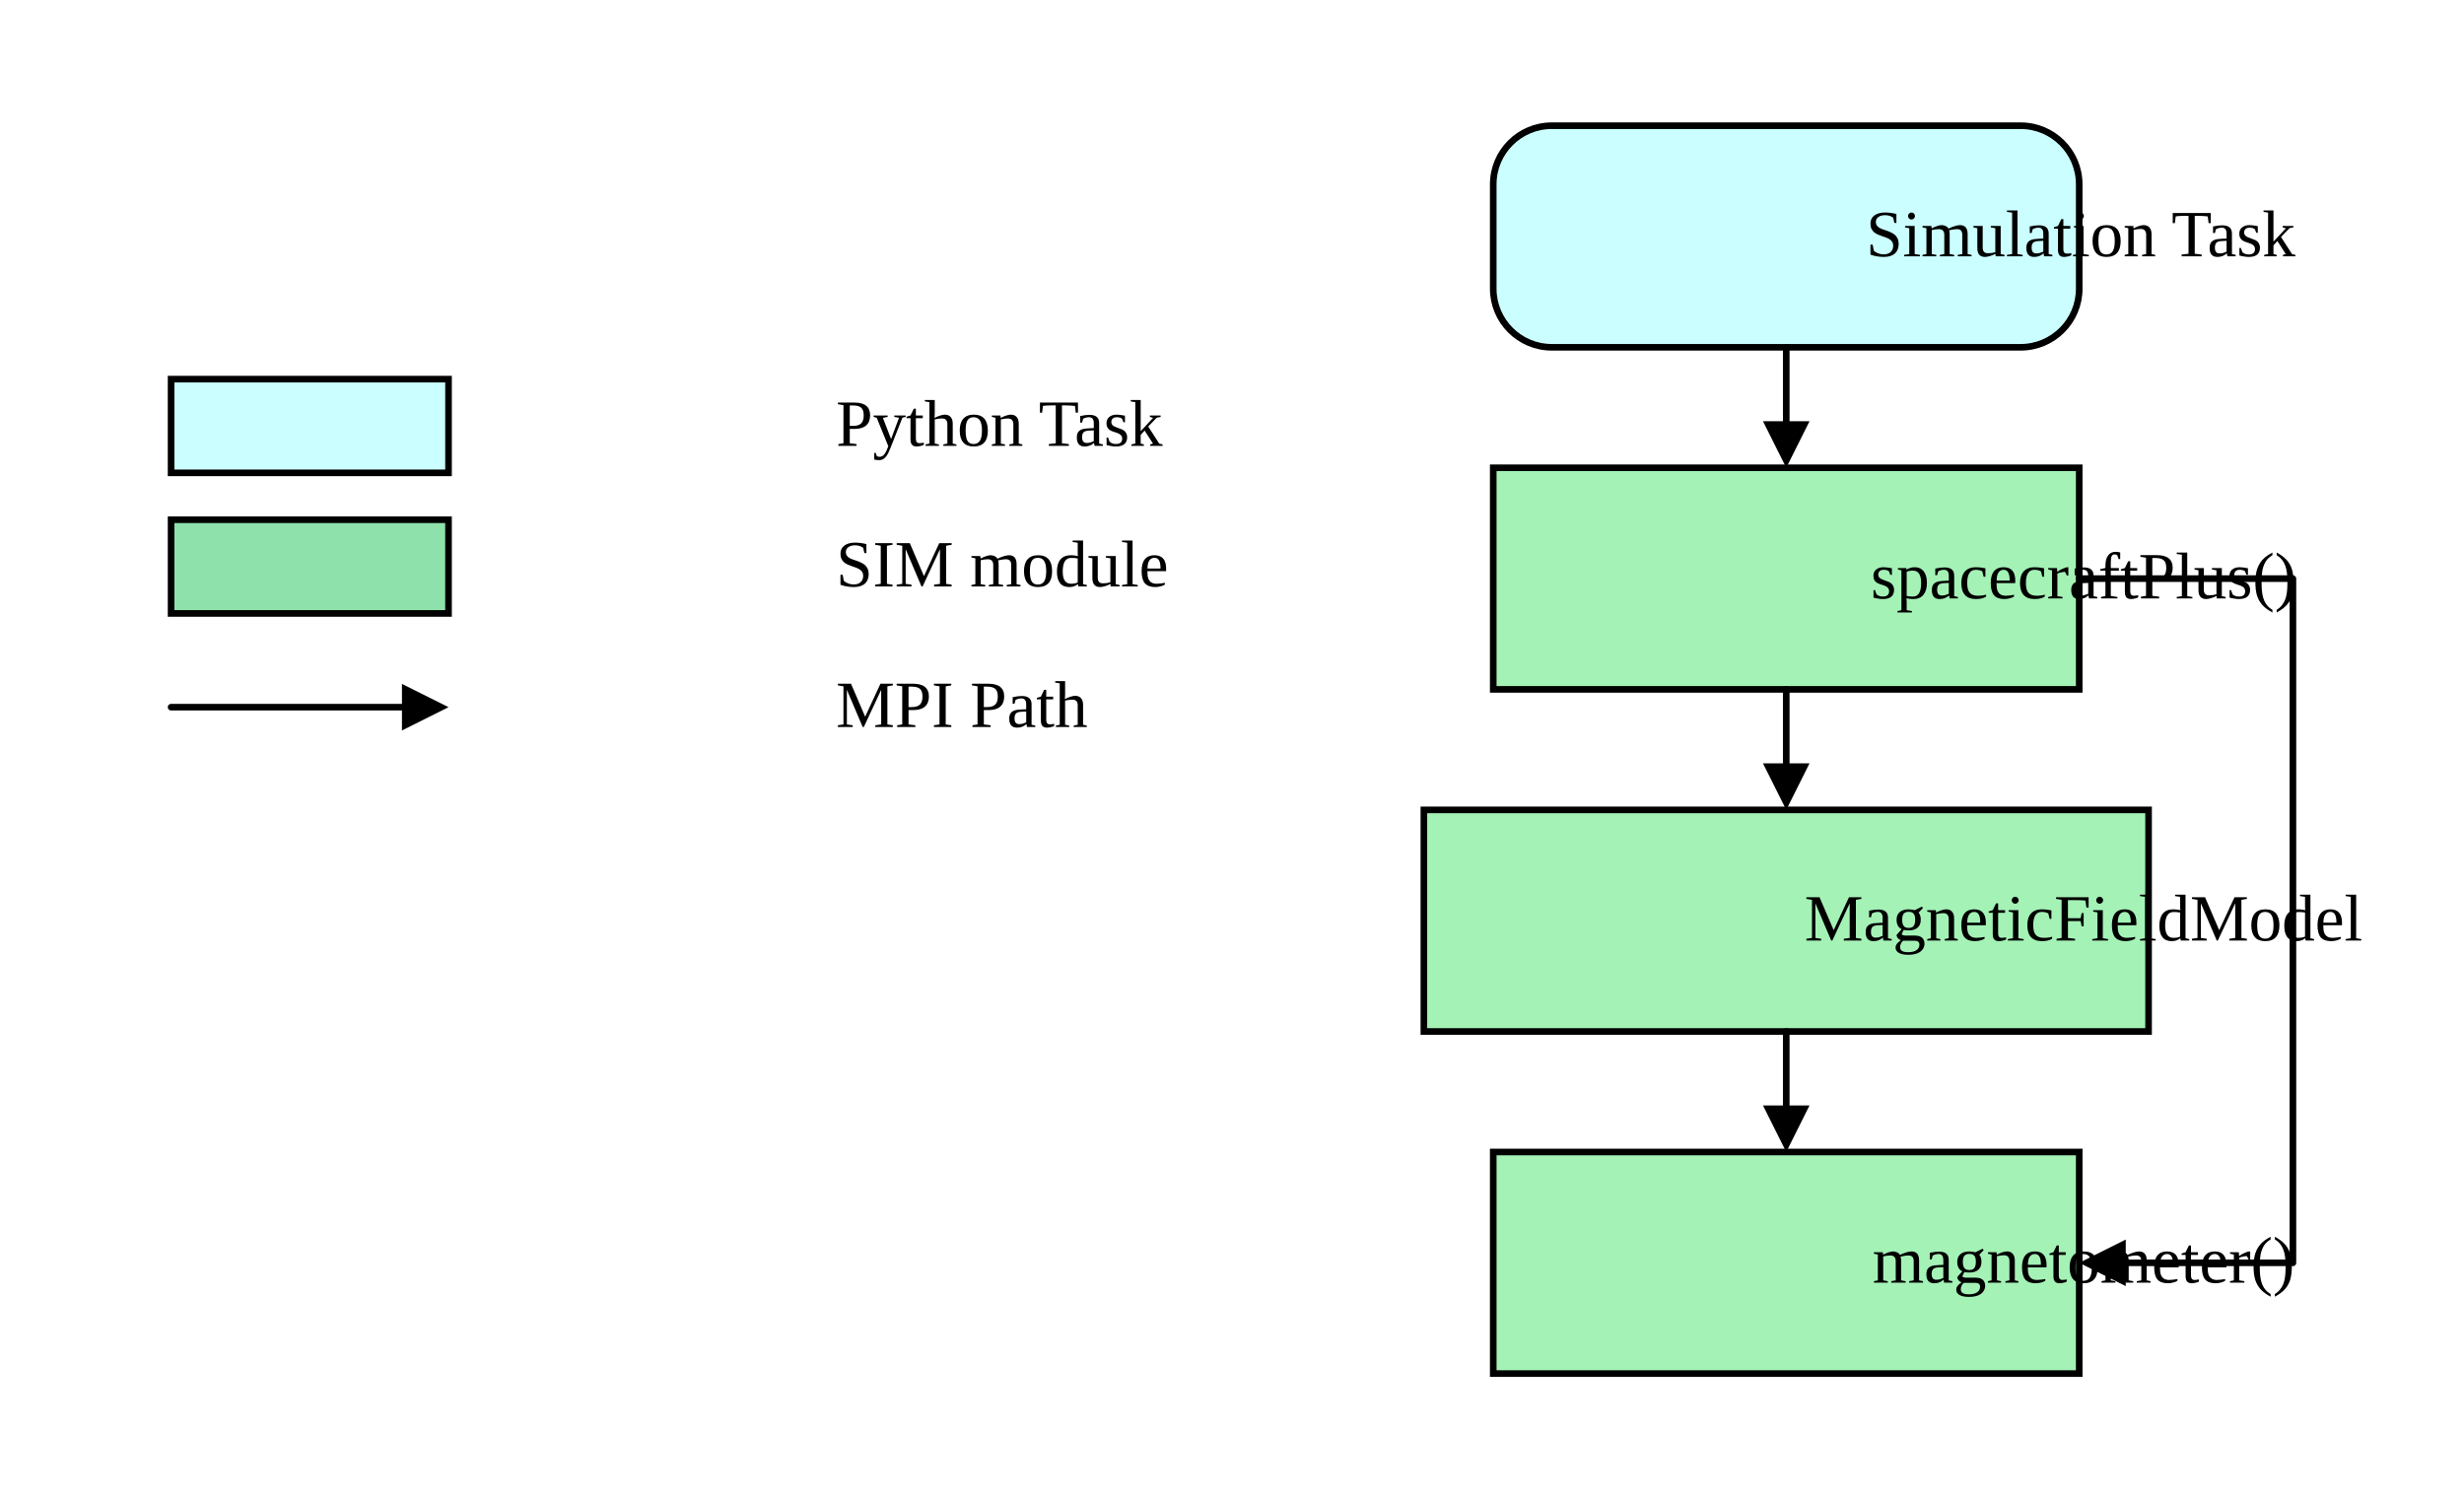
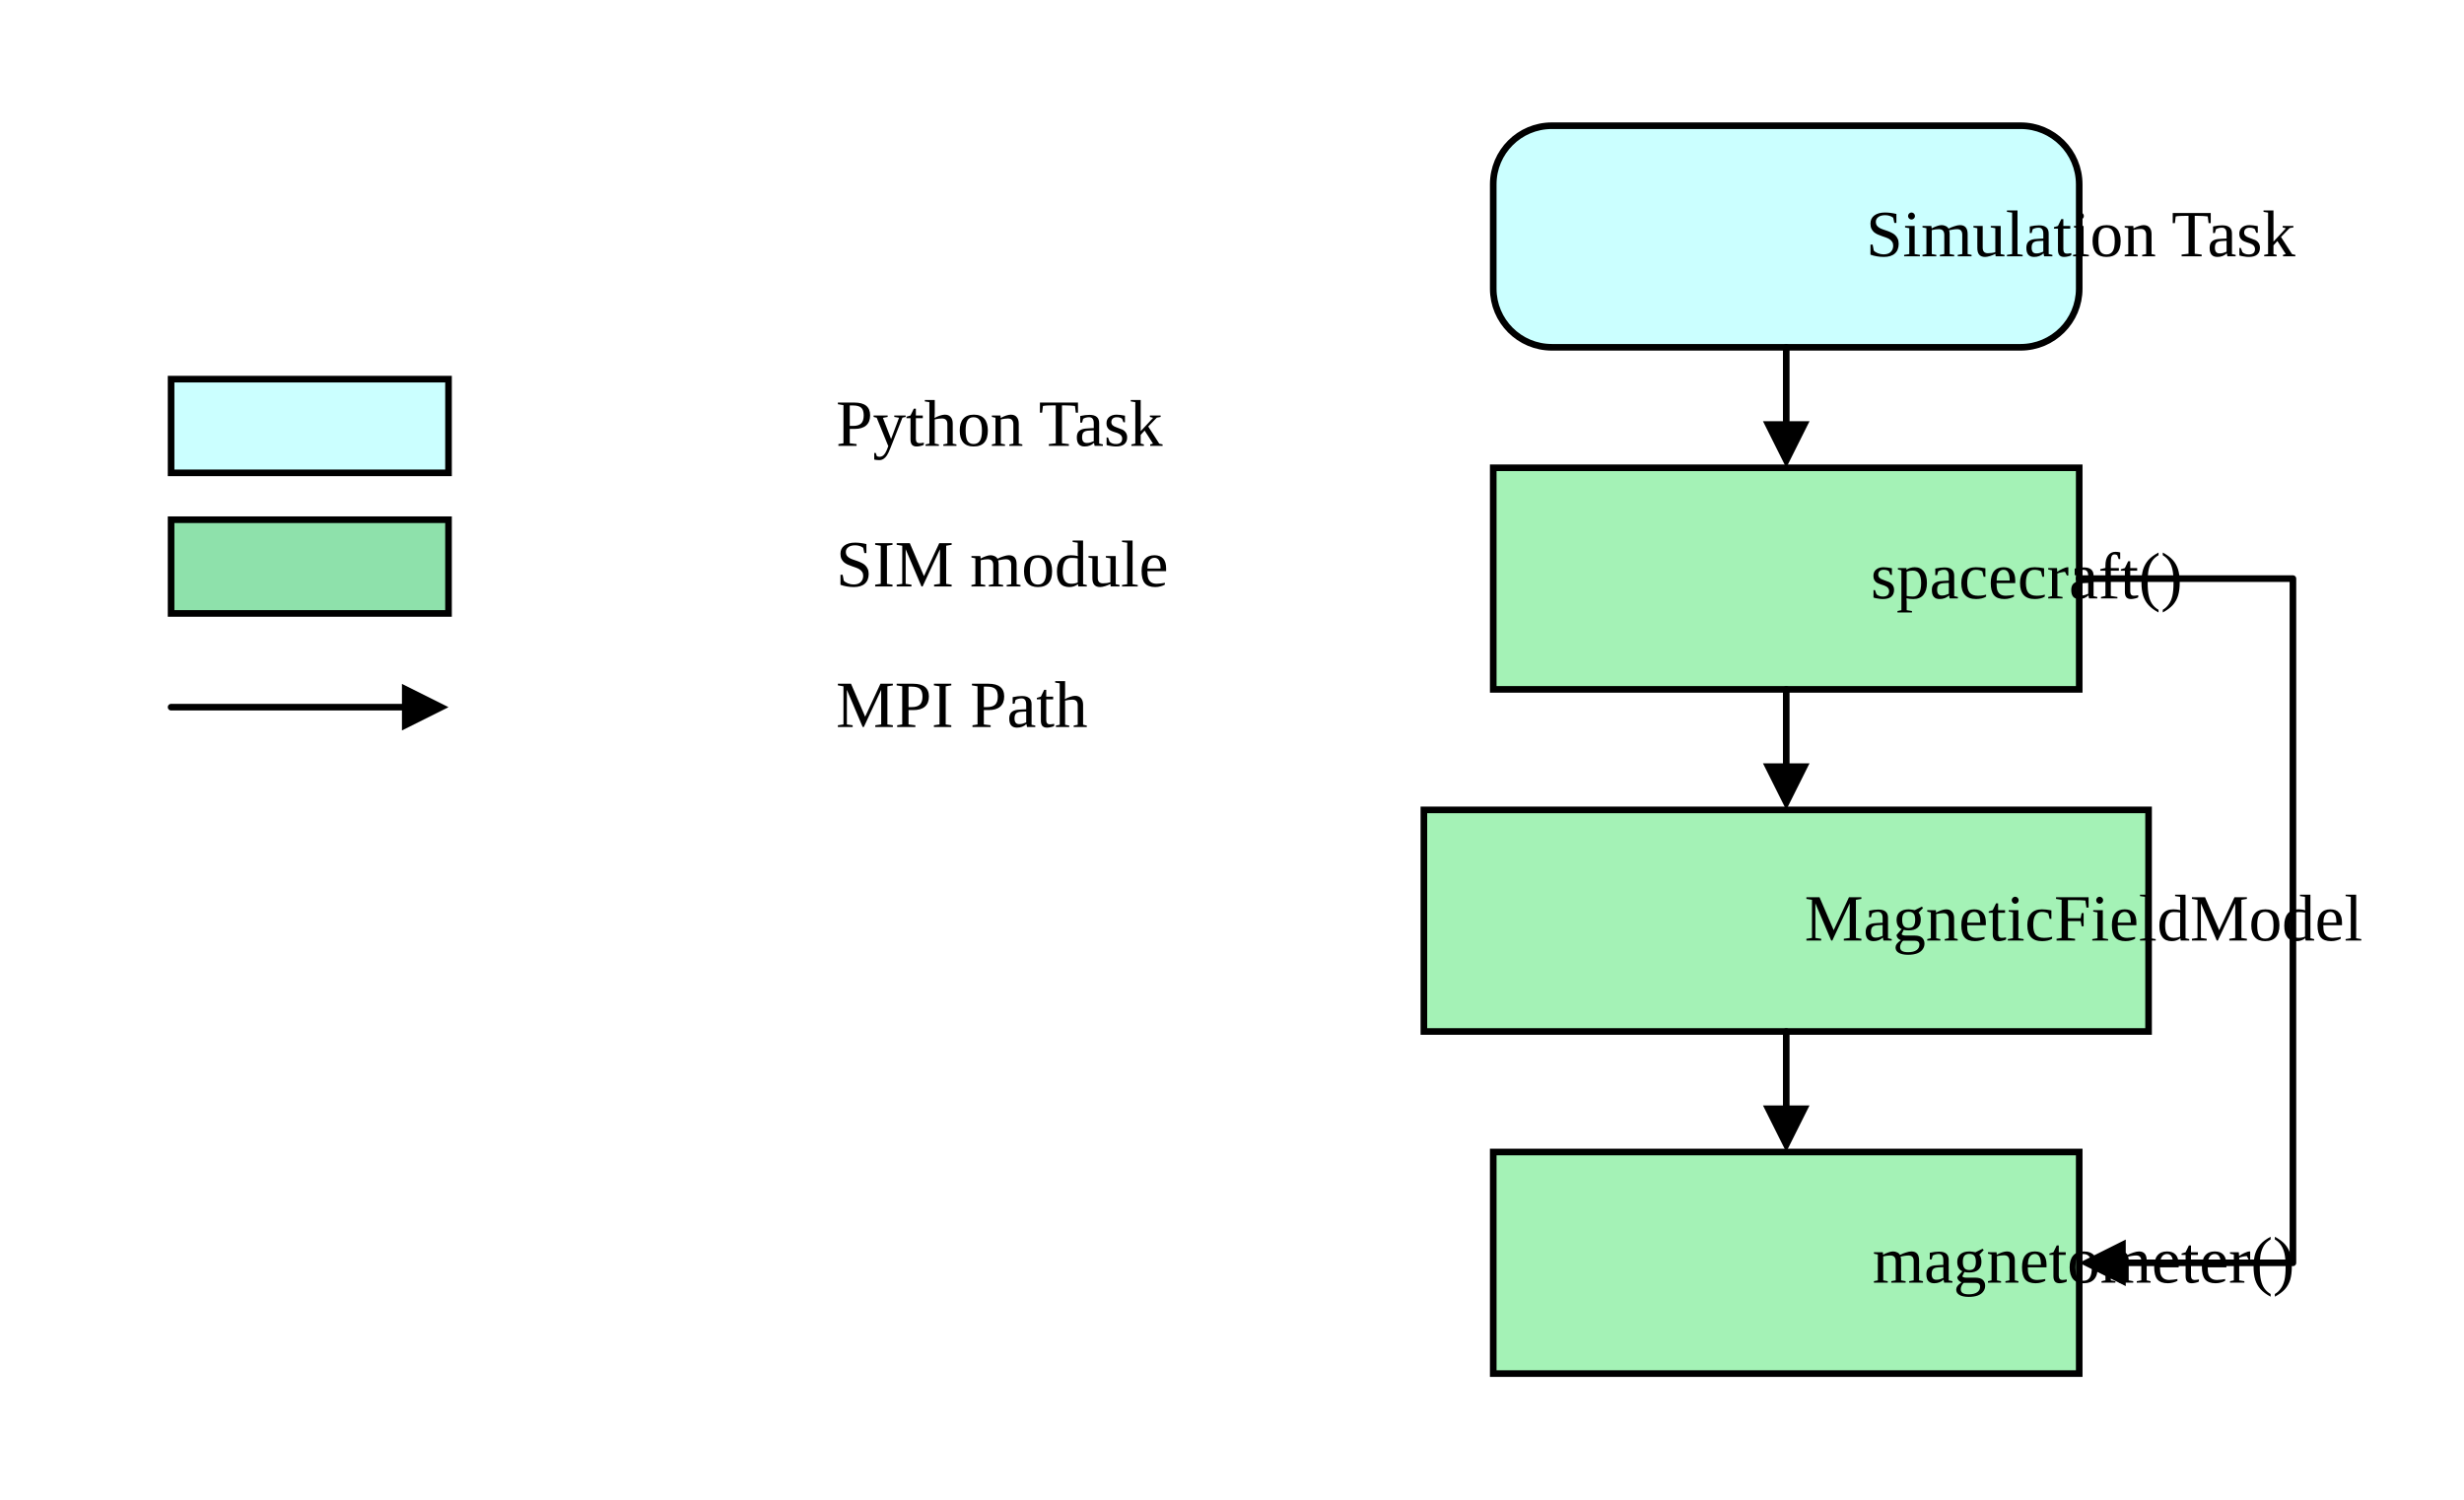
<svg xmlns="http://www.w3.org/2000/svg" xmlns:ns1="http://schemas.microsoft.com/visio/2003/SVGExtensions/" xmlns:xlink="http://www.w3.org/1999/xlink" width="5.175in" height="3.149in" viewBox="0 0 372.6 226.715" xml:space="preserve" color-interpolation-filters="sRGB" class="st9">
  <ns1:documentProperties ns1:langID="1033" ns1:metric="true" ns1:viewMarkup="false">
    <ns1:userDefs>
      <ns1:ud ns1:nameU="msvSubprocessMaster" ns1:prompt="" ns1:val="VT4(Rectangle)" />
      <ns1:ud ns1:nameU="msvNoAutoConnect" ns1:val="VT0(1):26" />
    </ns1:userDefs>
  </ns1:documentProperties>
  <style type="text/css">
	
		.st1 {fill:#a4f2b6;stroke:#000000;stroke-width:1}
		.st2 {fill:#000000;font-family:Times New Roman;font-size:0.833em}
		.st3 {fill:#cbffff;stroke:#000000;stroke-width:1}
		.st4 {fill:#8ee1ab;stroke:#000000;stroke-width:1}
		.st5 {marker-end:url(#mrkr4-22);stroke:#000000;stroke-linecap:round;stroke-linejoin:round;stroke-width:1}
		.st6 {fill:#000000;fill-opacity:1;stroke:#000000;stroke-opacity:1;stroke-width:0.284}
		.st7 {fill:none;stroke:none;stroke-width:1}
		.st8 {fill:none;stroke:none;stroke-width:0.25}
		.st9 {fill:none;fill-rule:evenodd;font-size:12px;overflow:visible;stroke-linecap:square;stroke-miterlimit:3}
	
	</style>
  <defs id="Markers">
    <g id="lend4">
      <path d="M 2 1 L 0 0 L 2 -1 L 2 1 " style="stroke:none" />
    </g>
    <marker id="mrkr4-22" class="st6" ns1:arrowType="4" ns1:arrowSize="2" ns1:setback="7.04" refX="-7.04" orient="auto" markerUnits="strokeWidth" overflow="visible">
      <use xlink:href="#lend4" transform="scale(-3.52,-3.52) " />
    </marker>
  </defs>
  <g ns1:mID="0" ns1:index="1" ns1:groupContext="foregroundPage">
    <ns1:userDefs>
      <ns1:ud ns1:nameU="msvThemeOrder" ns1:val="VT0(0):26" />
    </ns1:userDefs>
    <ns1:pageProperties ns1:drawingScale="0.0393701" ns1:pageScale="0.0393701" ns1:drawingUnits="24" ns1:shadowOffsetX="8.50394" ns1:shadowOffsetY="-8.50394" />
    <ns1:layer ns1:name="Connector" ns1:index="0" />
    <g id="shape1-1" ns1:mID="1" ns1:groupContext="shape" transform="translate(215.316,-70.7353)">
      <ns1:userDefs>
        <ns1:ud ns1:nameU="visVersion" ns1:val="VT0(15):26" />
      </ns1:userDefs>
      <ns1:textBlock ns1:margins="rect(4,4,4,4)" ns1:tabSpace="42.5197" />
      <ns1:textRect cx="54.793" cy="209.96" width="109.59" height="33.509" />
      <rect x="0" y="193.206" width="109.586" height="33.509" class="st1" />
      <text x="12.58" y="212.96" class="st2" ns1:langID="1033">
        <ns1:paragraph ns1:horizAlign="1" />
        <ns1:tabList />MagneticFieldModel</text>
    </g>
    <g id="shape2-4" ns1:mID="2" ns1:groupContext="shape" transform="translate(225.804,-174.206)">
      <ns1:userDefs>
        <ns1:ud ns1:nameU="CTypeTopLeftSnip" ns1:prompt="" ns1:val="VT0(0):5" />
        <ns1:ud ns1:nameU="CTypeTopRightSnip" ns1:prompt="" ns1:val="VT0(0):5" />
        <ns1:ud ns1:nameU="CTypeBotLeftSnip" ns1:prompt="" ns1:val="VT0(0):5" />
        <ns1:ud ns1:nameU="CTypeBotRightSnip" ns1:prompt="" ns1:val="VT0(0):5" />
        <ns1:ud ns1:nameU="CornerLockHoriz" ns1:prompt="" ns1:val="VT0(1):5" />
        <ns1:ud ns1:nameU="CornerLockVert" ns1:prompt="" ns1:val="VT0(1):5" />
        <ns1:ud ns1:nameU="CornerLockDiag" ns1:prompt="" ns1:val="VT0(0):5" />
        <ns1:ud ns1:nameU="TopLeftOffset" ns1:prompt="" ns1:val="VT0(0.15748031496063):24" />
        <ns1:ud ns1:nameU="TopRightOffset" ns1:prompt="" ns1:val="VT0(0.15748031496063):24" />
        <ns1:ud ns1:nameU="BotLeftOffset" ns1:prompt="" ns1:val="VT0(0.15748031496063):24" />
        <ns1:ud ns1:nameU="BotRightOffset" ns1:prompt="" ns1:val="VT0(0.15748031496063):24" />
        <ns1:ud ns1:nameU="visVersion" ns1:prompt="" ns1:val="VT0(15):26" />
        <ns1:ud ns1:nameU="TopLeftOffset" ns1:prompt="" ns1:val="VT0(0.12306919081923):1" />
        <ns1:ud ns1:nameU="TopRightOffset" ns1:prompt="" ns1:val="VT0(0.12306919081923):1" />
        <ns1:ud ns1:nameU="BotLeftOffset" ns1:prompt="" ns1:val="VT0(0.12306919081923):1" />
        <ns1:ud ns1:nameU="BotRightOffset" ns1:prompt="" ns1:val="VT0(0.12306919081923):1" />
      </ns1:userDefs>
      <ns1:textBlock ns1:margins="rect(4,4,4,4)" ns1:tabSpace="42.5197" />
      <ns1:textRect cx="44.305" cy="209.96" width="88.61" height="33.509" />
      <path d="M8.86 226.72 L79.75 226.72 A8.861 8.861 -180 0 0 88.61 217.85 L88.61 202.07 A8.861 8.861 -180 0 0 79.75        193.21 L8.86 193.21 A8.861 8.861 -180 0 0 -0 202.07 L0 217.85 A8.861 8.861 -180 0 0 8.86 226.72        Z" class="st3" />
      <text x="11.39" y="212.96" class="st2" ns1:langID="1033">
        <ns1:paragraph ns1:horizAlign="1" />
        <ns1:tabList />Simulation Task</text>
    </g>
    <g id="shape3-7" ns1:mID="3" ns1:groupContext="shape" transform="translate(225.804,-122.471)">
      <ns1:userDefs>
        <ns1:ud ns1:nameU="visVersion" ns1:val="VT0(15):26" />
      </ns1:userDefs>
      <ns1:textBlock ns1:margins="rect(4,4,4,4)" ns1:tabSpace="42.5197" />
      <ns1:textRect cx="44.305" cy="209.96" width="88.61" height="33.509" />
      <rect x="0" y="193.206" width="88.61" height="33.509" class="st1" />
      <text x="12.1" y="212.96" class="st2" ns1:langID="1033">
        <ns1:paragraph ns1:horizAlign="1" />
-         <ns1:tabList />spacecraftPlus()</text>
+         <ns1:tabList />spacecraft()</text>
    </g>
    <g id="shape4-10" ns1:mID="4" ns1:groupContext="shape" transform="translate(225.804,-19)">
      <ns1:userDefs>
        <ns1:ud ns1:nameU="visVersion" ns1:val="VT0(15):26" />
      </ns1:userDefs>
      <ns1:textBlock ns1:margins="rect(4,4,4,4)" ns1:tabSpace="42.5197" />
      <ns1:textRect cx="44.305" cy="209.96" width="88.61" height="33.509" />
      <rect x="0" y="193.206" width="88.61" height="33.509" class="st1" />
      <text x="12.38" y="212.96" class="st2" ns1:langID="1033">
        <ns1:paragraph ns1:horizAlign="1" />
        <ns1:tabList />magnetometer()</text>
    </g>
    <g id="shape5-13" ns1:mID="5" ns1:groupContext="shape" transform="translate(25.871,-155.214)">
      <ns1:userDefs>
        <ns1:ud ns1:nameU="visVersion" ns1:val="VT0(15):26" />
      </ns1:userDefs>
      <rect x="0" y="212.542" width="41.953" height="14.173" class="st3" />
    </g>
    <g id="shape6-15" ns1:mID="6" ns1:groupContext="shape" transform="translate(25.871,-133.954)">
      <ns1:userDefs>
        <ns1:ud ns1:nameU="visVersion" ns1:val="VT0(15):26" />
      </ns1:userDefs>
      <rect x="0" y="212.542" width="41.953" height="14.173" class="st4" />
    </g>
    <g id="shape7-17" ns1:mID="7" ns1:groupContext="shape" ns1:layerMember="0" transform="translate(263.022,-174.206)">
      <path d="M7.09 226.72 L7.09 237.9" class="st5" />
    </g>
    <g id="shape8-23" ns1:mID="8" ns1:groupContext="shape" ns1:layerMember="0" transform="translate(263.022,-122.471)">
      <path d="M7.09 226.72 L7.09 237.9" class="st5" />
    </g>
    <g id="shape9-28" ns1:mID="9" ns1:groupContext="shape" ns1:layerMember="0" transform="translate(263.022,-70.7353)">
      <path d="M7.09 226.72 L7.09 237.9" class="st5" />
    </g>
    <g id="shape10-33" ns1:mID="10" ns1:groupContext="shape" ns1:layerMember="0" transform="translate(321.5,-139.225)">
      <path d="M-7.09 226.72 L25.23 226.72 L25.23 330.19 L-0.05 330.19" class="st5" />
    </g>
    <g id="shape11-38" ns1:mID="11" ns1:groupContext="shape" transform="translate(25.871,-103.798)">
      <ns1:userDefs>
        <ns1:ud ns1:nameU="visVersion" ns1:val="VT0(15):26" />
      </ns1:userDefs>
      <rect x="0" y="212.542" width="41.953" height="14.173" class="st7" />
    </g>
    <g id="shape12-40" ns1:mID="12" ns1:groupContext="shape" ns1:layerMember="0" transform="translate(25.871,-112.694)">
      <path d="M0 219.63 L34.91 219.63" class="st5" />
    </g>
    <g id="shape13-45" ns1:mID="13" ns1:groupContext="shape" transform="translate(77.4374,-152.3)">
      <ns1:textBlock ns1:margins="rect(4,4,4,4)" ns1:tabSpace="42.5197" />
      <ns1:textRect cx="34.378" cy="216.715" width="68.76" height="20" />
      <rect x="0" y="206.715" width="68.755" height="20" class="st8" />
      <text x="4" y="219.72" class="st2" ns1:langID="1033">
        <ns1:paragraph />
        <ns1:tabList />Python Task</text>
    </g>
    <g id="shape14-48" ns1:mID="14" ns1:groupContext="shape" transform="translate(77.4374,-131.041)">
      <ns1:textBlock ns1:margins="rect(4,4,4,4)" ns1:tabSpace="42.5197" />
      <ns1:textRect cx="34.378" cy="216.715" width="68.76" height="20" />
      <rect x="0" y="206.715" width="68.755" height="20" class="st8" />
      <text x="4" y="219.72" class="st2" ns1:langID="1033">
        <ns1:paragraph />
        <ns1:tabList />SIM module</text>
    </g>
    <g id="shape15-51" ns1:mID="15" ns1:groupContext="shape" transform="translate(77.4374,-109.781)">
      <ns1:textBlock ns1:margins="rect(4,4,4,4)" ns1:tabSpace="42.5197" />
      <ns1:textRect cx="34.378" cy="216.715" width="68.76" height="20" />
      <rect x="0" y="206.715" width="68.755" height="20" class="st8" />
      <text x="4" y="219.72" class="st2" ns1:langID="1033">
        <ns1:paragraph />
        <ns1:tabList />MPI Path</text>
    </g>
  </g>
</svg>
